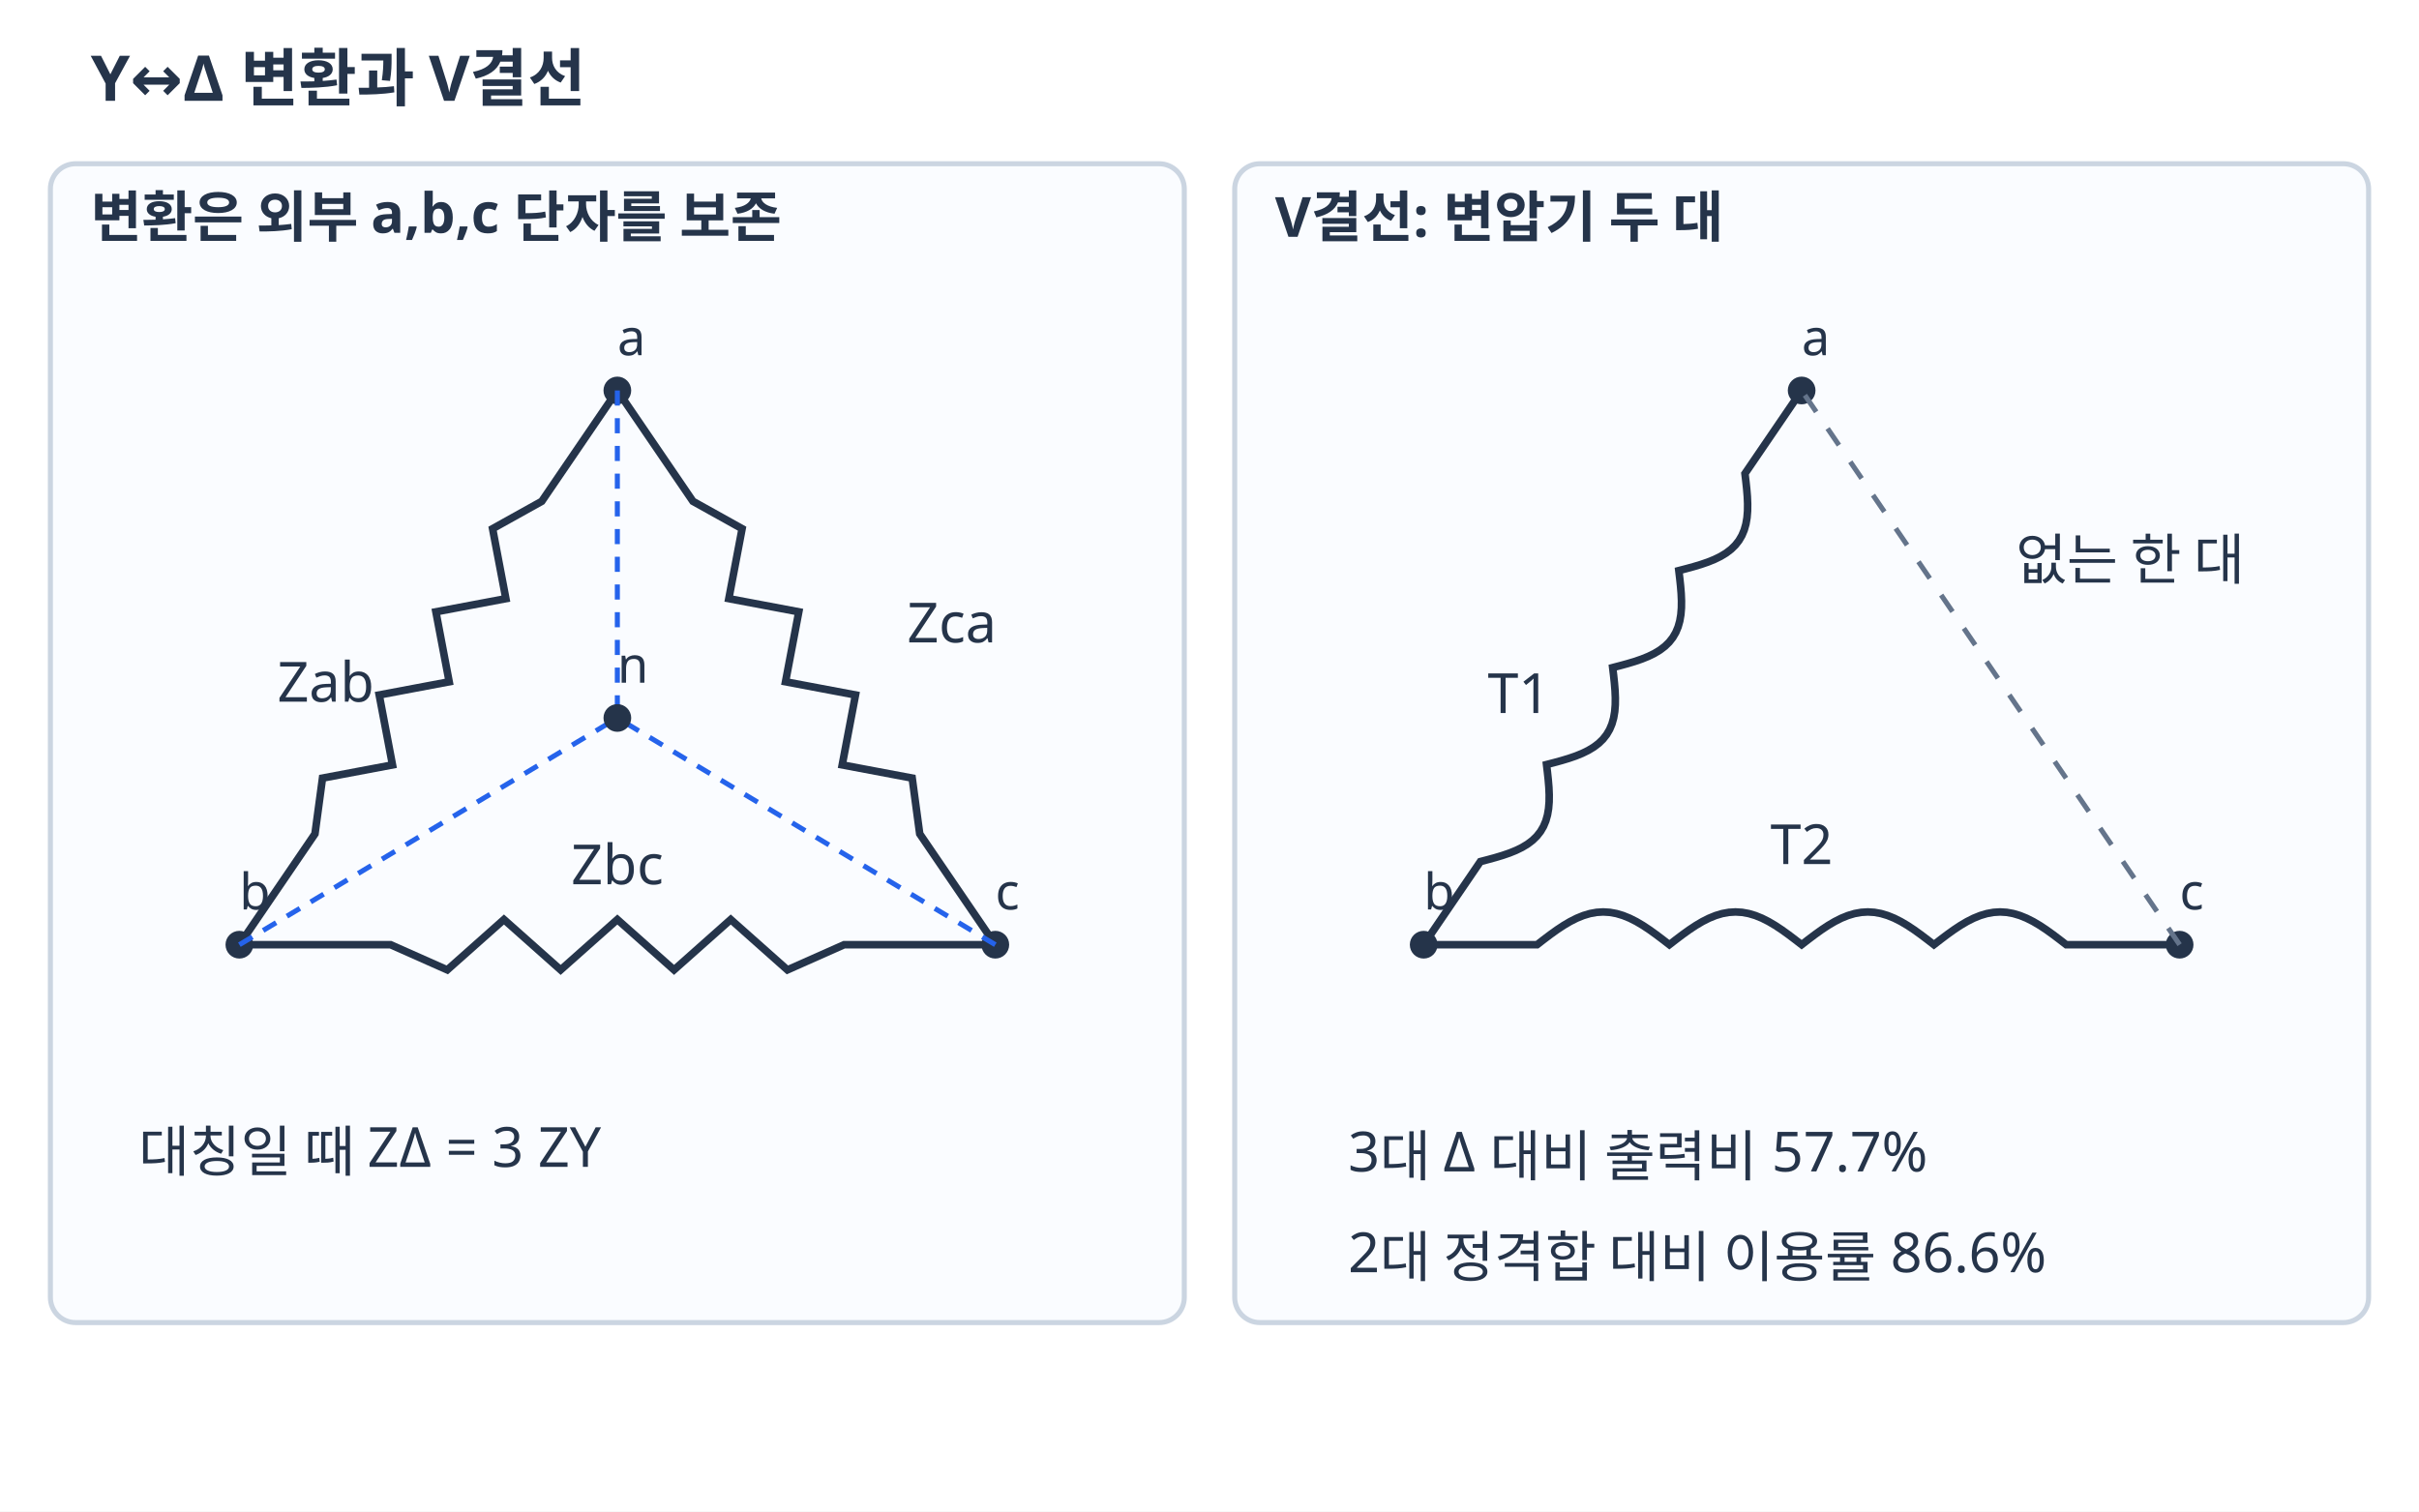
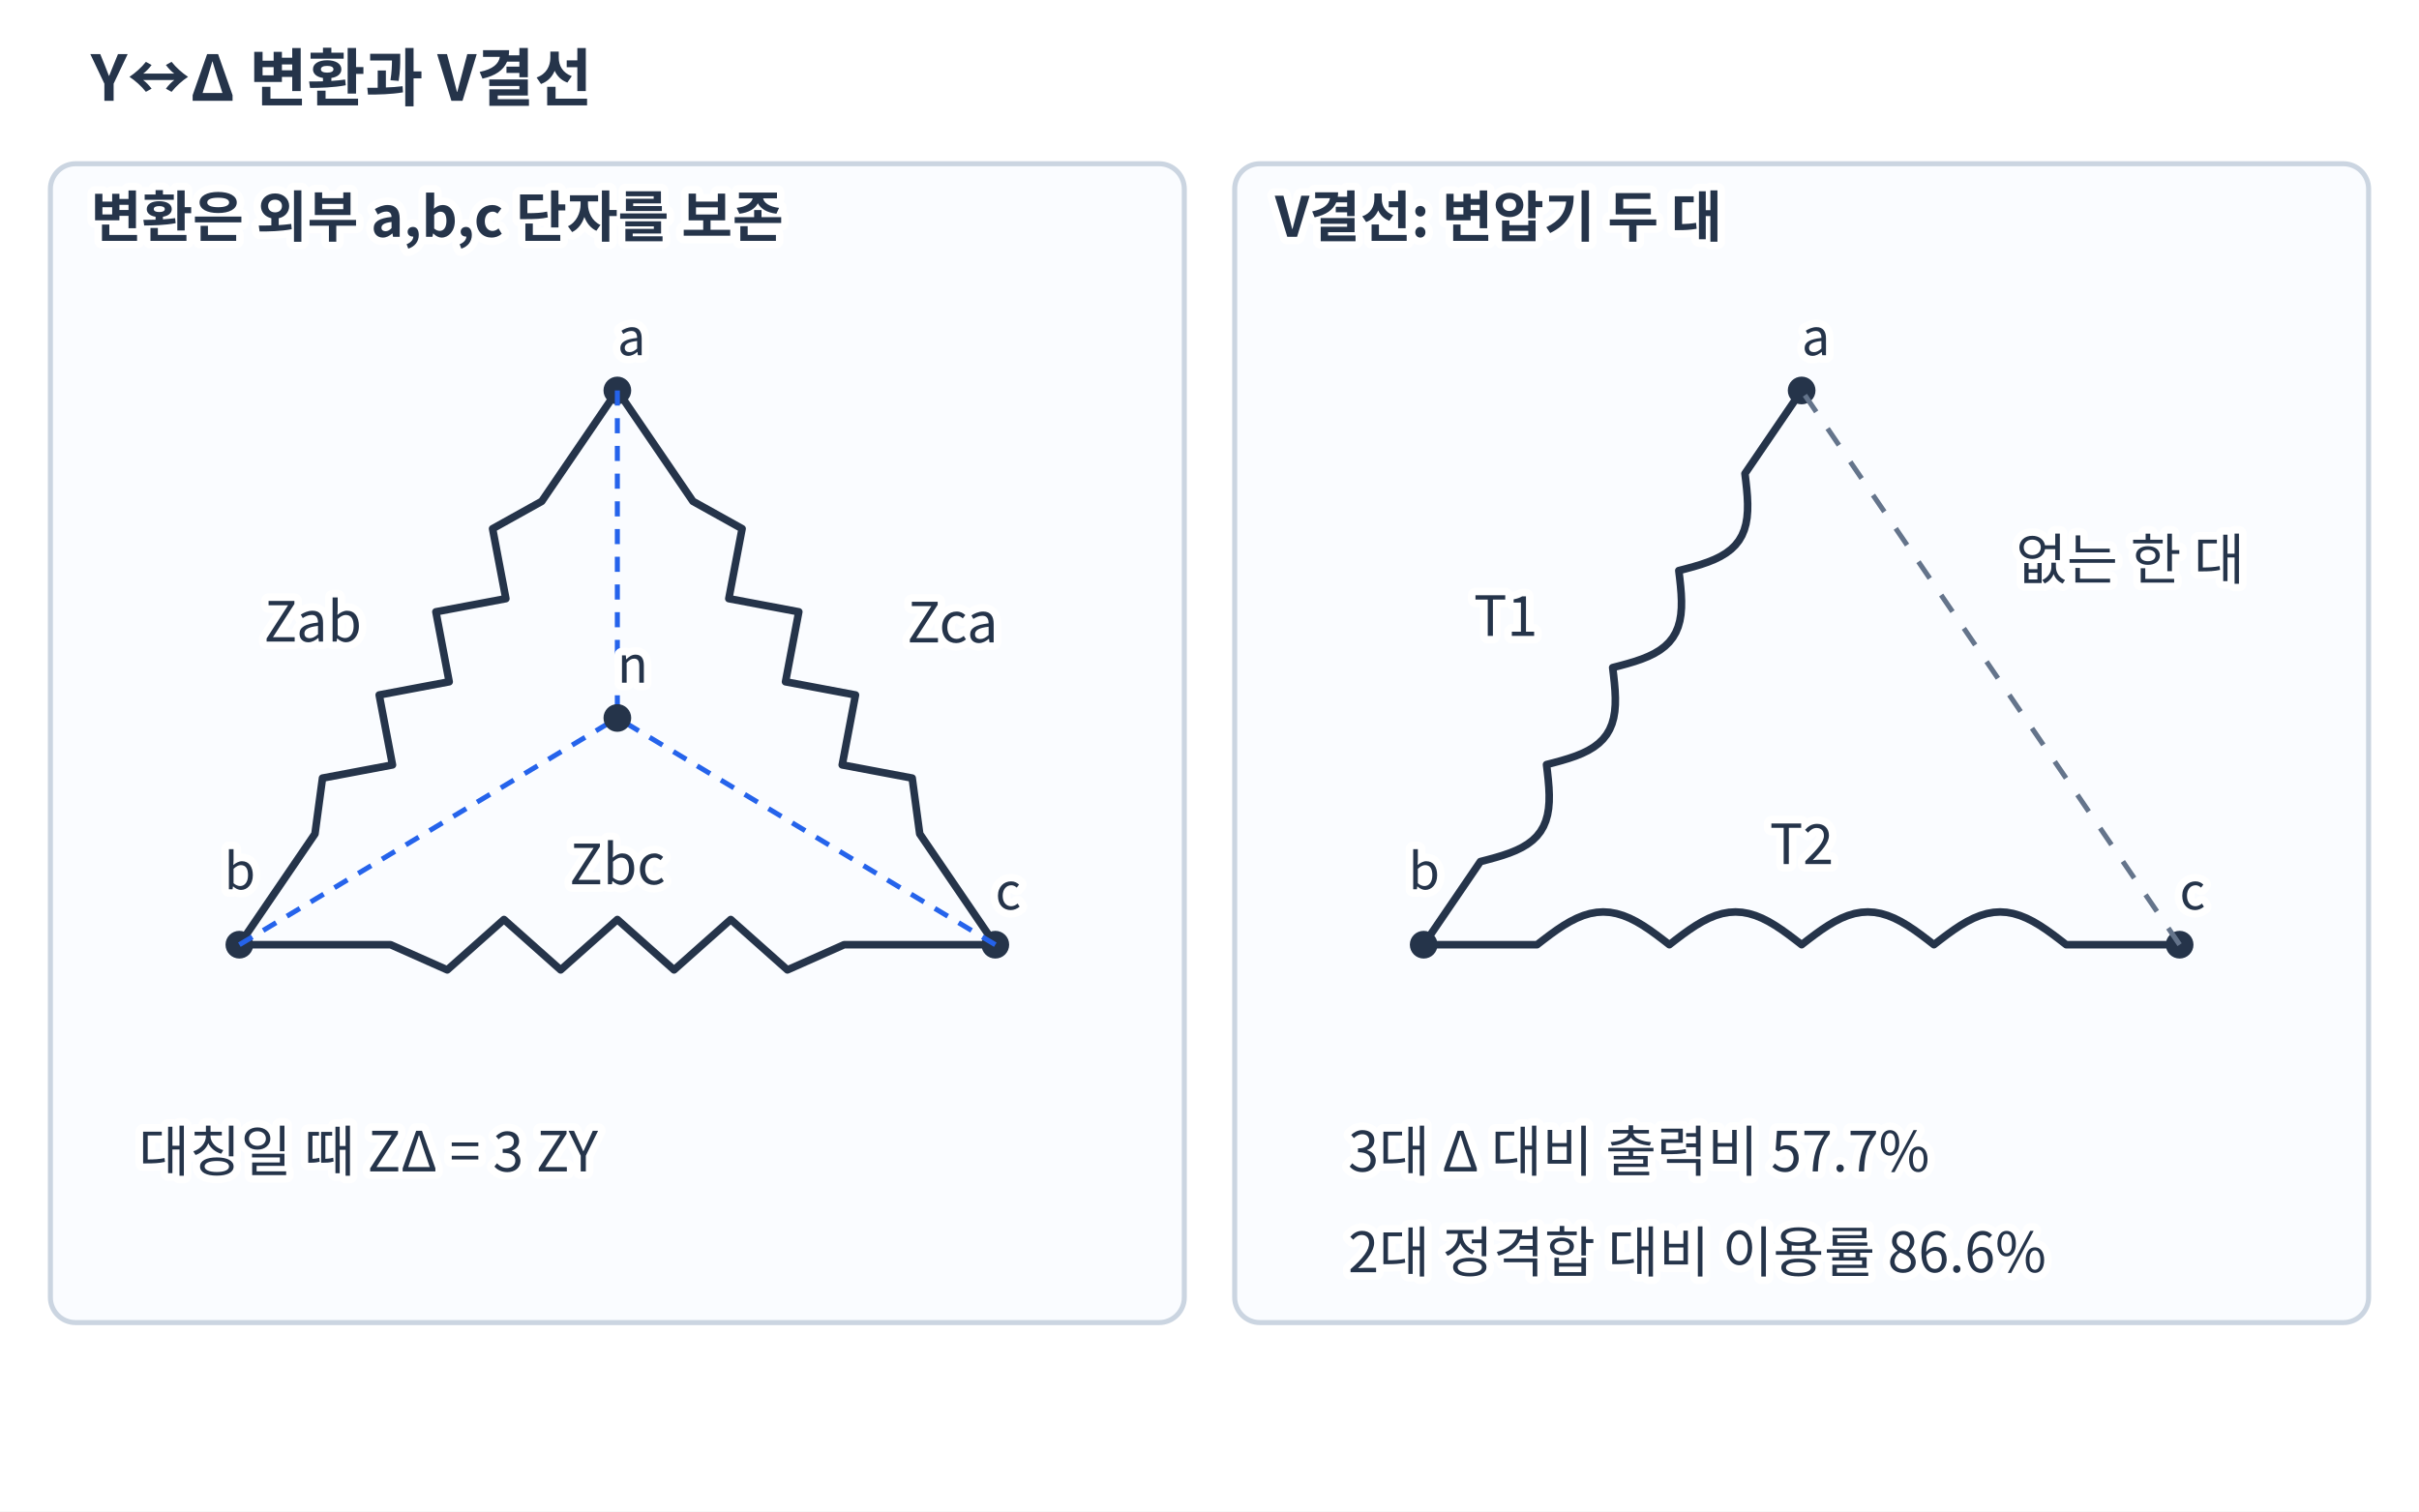
<svg xmlns="http://www.w3.org/2000/svg" width="960" height="600" viewBox="0 0 960 600">
  <rect width="100%" height="100%" fill="white" />
-   <text x="36" y="40" font-family="Noto, Noto Sans KR, Malgun Gothic, sans-serif" font-size="25" fill="#25344A" text-anchor="start" font-weight="700">Y↔Δ 변환과 V결선</text>
  <rect x="20" y="65" width="450" height="460" rx="10" fill="#FAFCFF" stroke="#CBD5E1" stroke-width="2" />
-   <text x="36" y="94" font-family="Noto, Noto Sans KR, Malgun Gothic, sans-serif" font-size="22" fill="#25344A" text-anchor="start" font-weight="700">변환은 외부 a,b,c 단자를 보존</text>
  <circle cx="245" cy="155" r="5" fill="#25344A" stroke="#25344A" stroke-width="1" />
-   <text x="245" y="141" font-family="Noto, Noto Sans KR, Malgun Gothic, sans-serif" font-size="20" fill="#25344A" text-anchor="start" font-weight="400">a</text>
  <circle cx="95" cy="375" r="5" fill="#25344A" stroke="#25344A" stroke-width="1" />
-   <text x="95" y="361" font-family="Noto, Noto Sans KR, Malgun Gothic, sans-serif" font-size="20" fill="#25344A" text-anchor="start" font-weight="400">b</text>
  <circle cx="395" cy="375" r="5" fill="#25344A" stroke="#25344A" stroke-width="1" />
-   <text x="395" y="361" font-family="Noto, Noto Sans KR, Malgun Gothic, sans-serif" font-size="20" fill="#25344A" text-anchor="start" font-weight="400">c</text>
-   <polyline points="245,155 215.0,199.0 195.488,209.867 200.762,237.633 172.988,242.867 178.262,270.633 150.488,275.867 155.762,303.633 127.988,308.867 125.0,331.0 95,375" stroke="#25344A" stroke-width="3" fill="none" />
-   <text x="148.518" y="278.52" font-family="Noto, Noto Sans KR, Malgun Gothic, sans-serif" font-size="22" fill="#25344A" text-anchor="end" font-weight="400">Zab</text>
-   <polyline points="95,375 155.0,375.0 177.5,385.0 200.0,365.0 222.5,385.0 245.0,365.0 267.5,385.0 290.0,365.0 312.5,385.0 335.0,375.0 395,375" stroke="#25344A" stroke-width="3" fill="none" />
-   <text x="245.0" y="351.0" font-family="Noto, Noto Sans KR, Malgun Gothic, sans-serif" font-size="22" fill="#25344A" text-anchor="middle" font-weight="400">Zbc</text>
-   <polyline points="395,375 365.0,331.0 362.012,308.867 334.238,303.633 339.512,275.867 311.738,270.633 317.012,242.867 289.238,237.633 294.512,209.867 275.0,199.0 245,155" stroke="#25344A" stroke-width="3" fill="none" />
-   <text x="360" y="255" font-family="Noto, Noto Sans KR, Malgun Gothic, sans-serif" font-size="22" fill="#25344A" text-anchor="start" font-weight="400">Zca</text>
+   <polyline points="245,155 215.0,199.0 195.488,209.867 200.762,237.633 172.988,242.867 178.262,270.633 150.488,275.867 155.762,303.633 127.988,308.867 125.0,331.0 95,375" stroke="#25344A" stroke-width="3" fill="none" stroke-linecap="round" stroke-linejoin="round" />
+   <polyline points="95,375 155.0,375.0 177.5,385.0 200.0,365.0 222.5,385.0 245.0,365.0 267.5,385.0 290.0,365.0 312.5,385.0 335.0,375.0 395,375" stroke="#25344A" stroke-width="3" fill="none" stroke-linecap="round" stroke-linejoin="round" />
+   <polyline points="395,375 365.0,331.0 362.012,308.867 334.238,303.633 339.512,275.867 311.738,270.633 317.012,242.867 289.238,237.633 294.512,209.867 275.0,199.0 245,155" stroke="#25344A" stroke-width="3" fill="none" stroke-linecap="round" stroke-linejoin="round" />
  <line x1="245" y1="155" x2="245" y2="285" stroke="#2563EB" stroke-width="2" stroke-dasharray="6 5" />
  <line x1="95" y1="375" x2="245" y2="285" stroke="#2563EB" stroke-width="2" stroke-dasharray="6 5" />
  <line x1="395" y1="375" x2="245" y2="285" stroke="#2563EB" stroke-width="2" stroke-dasharray="6 5" />
  <circle cx="245" cy="285" r="5" fill="#25344A" stroke="#25344A" stroke-width="1" />
-   <text x="245" y="271" font-family="Noto, Noto Sans KR, Malgun Gothic, sans-serif" font-size="20" fill="#25344A" text-anchor="start" font-weight="400">n</text>
-   <text x="55" y="465" font-family="Noto, Noto Sans KR, Malgun Gothic, sans-serif" font-size="22" fill="#25344A" text-anchor="start" font-weight="400">대칭일 때 ZΔ = 3 ZY</text>
  <rect x="490" y="65" width="450" height="460" rx="10" fill="#FAFCFF" stroke="#CBD5E1" stroke-width="2" />
-   <text x="506" y="94" font-family="Noto, Noto Sans KR, Malgun Gothic, sans-serif" font-size="22" fill="#25344A" text-anchor="start" font-weight="700">V결선: 변압기 두 대</text>
  <circle cx="715" cy="155" r="5" fill="#25344A" stroke="#25344A" stroke-width="1" />
-   <text x="715" y="141" font-family="Noto, Noto Sans KR, Malgun Gothic, sans-serif" font-size="20" fill="#25344A" text-anchor="start" font-weight="400">a</text>
  <circle cx="565" cy="375" r="5" fill="#25344A" stroke="#25344A" stroke-width="1" />
-   <text x="565" y="361" font-family="Noto, Noto Sans KR, Malgun Gothic, sans-serif" font-size="20" fill="#25344A" text-anchor="start" font-weight="400">b</text>
  <circle cx="865" cy="375" r="5" fill="#25344A" stroke="#25344A" stroke-width="1" />
-   <text x="865" y="361" font-family="Noto, Noto Sans KR, Malgun Gothic, sans-serif" font-size="20" fill="#25344A" text-anchor="start" font-weight="400">c</text>
-   <polyline points="715.0,155.0 692.5,188.0 692.5,188.0 692.868,191.071 693.194,194.113 693.439,197.1 693.563,200.005 693.533,202.803 693.315,205.475 692.883,208 692.215,210.365 691.296,212.558 690.116,214.573 688.671,216.408 686.965,218.065 685.008,219.55 682.815,220.875 680.408,222.053 677.813,223.105 675.064,224.05 672.194,224.913 669.243,225.721 666.25,226.5 666.618,229.571 666.944,232.613 667.189,235.6 667.313,238.505 667.283,241.303 667.065,243.975 666.633,246.5 665.965,248.865 665.046,251.058 663.866,253.073 662.421,254.908 660.715,256.565 658.758,258.05 656.565,259.375 654.158,260.553 651.563,261.605 648.814,262.55 645.944,263.413 642.993,264.221 640.0,265.0 640.368,268.071 640.694,271.113 640.939,274.1 641.063,277.005 641.033,279.803 640.815,282.475 640.383,285 639.715,287.365 638.796,289.558 637.616,291.573 636.171,293.408 634.465,295.065 632.508,296.55 630.315,297.875 627.908,299.053 625.313,300.105 622.564,301.05 619.694,301.913 616.743,302.721 613.75,303.5 614.118,306.571 614.444,309.613 614.689,312.6 614.813,315.505 614.783,318.303 614.565,320.975 614.133,323.5 613.465,325.865 612.546,328.058 611.366,330.073 609.921,331.908 608.215,333.565 606.258,335.05 604.065,336.375 601.658,337.553 599.063,338.605 596.314,339.55 593.444,340.413 590.493,341.221 587.5,342.0 565.0,375.0" stroke="#25344A" stroke-width="3" fill="none" />
-   <text x="615.213" y="283.027" font-family="Noto, Noto Sans KR, Malgun Gothic, sans-serif" font-size="22" fill="#25344A" text-anchor="end" font-weight="400">T1</text>
-   <polyline points="565.0,375.0 610.0,375.0 610.0,375.0 612.625,372.966 615.25,370.983 617.875,369.098 620.5,367.359 623.125,365.808 625.75,364.483 628.375,363.417 631.0,362.636 633.625,362.16 636.25,362.0 638.875,362.16 641.5,362.636 644.125,363.417 646.75,364.483 649.375,365.808 652.0,367.359 654.625,369.098 657.25,370.983 659.875,372.966 662.5,375.0 665.125,372.966 667.75,370.983 670.375,369.098 673.0,367.359 675.625,365.808 678.25,364.483 680.875,363.417 683.5,362.636 686.125,362.16 688.75,362.0 691.375,362.16 694.0,362.636 696.625,363.417 699.25,364.483 701.875,365.808 704.5,367.359 707.125,369.098 709.75,370.983 712.375,372.966 715.0,375.0 717.625,372.966 720.25,370.983 722.875,369.098 725.5,367.359 728.125,365.808 730.75,364.483 733.375,363.417 736.0,362.636 738.625,362.16 741.25,362.0 743.875,362.16 746.5,362.636 749.125,363.417 751.75,364.483 754.375,365.808 757.0,367.359 759.625,369.098 762.25,370.983 764.875,372.966 767.5,375.0 770.125,372.966 772.75,370.983 775.375,369.098 778.0,367.359 780.625,365.808 783.25,364.483 785.875,363.417 788.5,362.636 791.125,362.16 793.75,362.0 796.375,362.16 799.0,362.636 801.625,363.417 804.25,364.483 806.875,365.808 809.5,367.359 812.125,369.098 814.75,370.983 817.375,372.966 820.0,375.0 865.0,375.0" stroke="#25344A" stroke-width="3" fill="none" />
-   <text x="715.0" y="343.0" font-family="Noto, Noto Sans KR, Malgun Gothic, sans-serif" font-size="22" fill="#25344A" text-anchor="middle" font-weight="400">T2</text>
+   <polyline points="715.0,155.0 692.5,188.0 692.5,188.0 692.868,191.071 693.194,194.113 693.439,197.1 693.563,200.005 693.533,202.803 693.315,205.475 692.883,208 692.215,210.365 691.296,212.558 690.116,214.573 688.671,216.408 686.965,218.065 685.008,219.55 682.815,220.875 680.408,222.053 677.813,223.105 675.064,224.05 672.194,224.913 669.243,225.721 666.25,226.5 666.618,229.571 666.944,232.613 667.189,235.6 667.313,238.505 667.283,241.303 667.065,243.975 666.633,246.5 665.965,248.865 665.046,251.058 663.866,253.073 662.421,254.908 660.715,256.565 658.758,258.05 656.565,259.375 654.158,260.553 651.563,261.605 648.814,262.55 645.944,263.413 642.993,264.221 640.0,265.0 640.368,268.071 640.694,271.113 640.939,274.1 641.063,277.005 641.033,279.803 640.815,282.475 640.383,285 639.715,287.365 638.796,289.558 637.616,291.573 636.171,293.408 634.465,295.065 632.508,296.55 630.315,297.875 627.908,299.053 625.313,300.105 622.564,301.05 619.694,301.913 616.743,302.721 613.75,303.5 614.118,306.571 614.444,309.613 614.689,312.6 614.813,315.505 614.783,318.303 614.565,320.975 614.133,323.5 613.465,325.865 612.546,328.058 611.366,330.073 609.921,331.908 608.215,333.565 606.258,335.05 604.065,336.375 601.658,337.553 599.063,338.605 596.314,339.55 593.444,340.413 590.493,341.221 587.5,342.0 565.0,375.0" stroke="#25344A" stroke-width="3" fill="none" stroke-linecap="round" stroke-linejoin="round" />
+   <polyline points="565.0,375.0 610.0,375.0 610.0,375.0 612.625,372.966 615.25,370.983 617.875,369.098 620.5,367.359 623.125,365.808 625.75,364.483 628.375,363.417 631.0,362.636 633.625,362.16 636.25,362.0 638.875,362.16 641.5,362.636 644.125,363.417 646.75,364.483 649.375,365.808 652.0,367.359 654.625,369.098 657.25,370.983 659.875,372.966 662.5,375.0 665.125,372.966 667.75,370.983 670.375,369.098 673.0,367.359 675.625,365.808 678.25,364.483 680.875,363.417 683.5,362.636 686.125,362.16 688.75,362.0 691.375,362.16 694.0,362.636 696.625,363.417 699.25,364.483 701.875,365.808 704.5,367.359 707.125,369.098 709.75,370.983 712.375,372.966 715.0,375.0 717.625,372.966 720.25,370.983 722.875,369.098 725.5,367.359 728.125,365.808 730.75,364.483 733.375,363.417 736.0,362.636 738.625,362.16 741.25,362.0 743.875,362.16 746.5,362.636 749.125,363.417 751.75,364.483 754.375,365.808 757.0,367.359 759.625,369.098 762.25,370.983 764.875,372.966 767.5,375.0 770.125,372.966 772.75,370.983 775.375,369.098 778.0,367.359 780.625,365.808 783.25,364.483 785.875,363.417 788.5,362.636 791.125,362.16 793.75,362.0 796.375,362.16 799.0,362.636 801.625,363.417 804.25,364.483 806.875,365.808 809.5,367.359 812.125,369.098 814.75,370.983 817.375,372.966 820.0,375.0 865.0,375.0" stroke="#25344A" stroke-width="3" fill="none" stroke-linecap="round" stroke-linejoin="round" />
  <line x1="865" y1="375" x2="715" y2="155" stroke="#64748B" stroke-width="2" stroke-dasharray="8 8" />
-   <text x="800" y="230" font-family="Noto, Noto Sans KR, Malgun Gothic, sans-serif" font-size="22" fill="#25344A" text-anchor="start" font-weight="400">없는 한 대</text>
-   <text x="535" y="465" font-family="Noto, Noto Sans KR, Malgun Gothic, sans-serif" font-size="22" fill="#25344A" text-anchor="start" font-weight="400">3대 Δ 대비 출력비 57.7%</text>
-   <text x="535" y="505" font-family="Noto, Noto Sans KR, Malgun Gothic, sans-serif" font-size="22" fill="#25344A" text-anchor="start" font-weight="400">2대 정격합 대비 이용률 86.6%</text>
+   <text x="36" y="40" font-family="Noto, Noto Sans KR, Noto Sans CJK KR, Source Han Sans K, Apple SD Gothic Neo, Malgun Gothic, sans-serif" font-size="25" text-anchor="start" font-weight="700" fill="white" stroke="white" stroke-width="6" stroke-linejoin="round" aria-hidden="true">Y↔Δ 변환과 V결선</text>
+   <text x="36" y="40" font-family="Noto, Noto Sans KR, Noto Sans CJK KR, Source Han Sans K, Apple SD Gothic Neo, Malgun Gothic, sans-serif" font-size="25" text-anchor="start" font-weight="700" fill="#25344A">Y↔Δ 변환과 V결선</text>
+   <text x="36" y="94" font-family="Noto, Noto Sans KR, Noto Sans CJK KR, Source Han Sans K, Apple SD Gothic Neo, Malgun Gothic, sans-serif" font-size="22" text-anchor="start" font-weight="700" fill="white" stroke="white" stroke-width="6" stroke-linejoin="round" aria-hidden="true">변환은 외부 a,b,c 단자를 보존</text>
+   <text x="36" y="94" font-family="Noto, Noto Sans KR, Noto Sans CJK KR, Source Han Sans K, Apple SD Gothic Neo, Malgun Gothic, sans-serif" font-size="22" text-anchor="start" font-weight="700" fill="#25344A">변환은 외부 a,b,c 단자를 보존</text>
+   <text x="245" y="141" font-family="Noto, Noto Sans KR, Noto Sans CJK KR, Source Han Sans K, Apple SD Gothic Neo, Malgun Gothic, sans-serif" font-size="20" text-anchor="start" font-weight="400" fill="white" stroke="white" stroke-width="6" stroke-linejoin="round" aria-hidden="true">a</text>
+   <text x="245" y="141" font-family="Noto, Noto Sans KR, Noto Sans CJK KR, Source Han Sans K, Apple SD Gothic Neo, Malgun Gothic, sans-serif" font-size="20" text-anchor="start" font-weight="400" fill="#25344A">a</text>
+   <text x="89" y="353" font-family="Noto, Noto Sans KR, Noto Sans CJK KR, Source Han Sans K, Apple SD Gothic Neo, Malgun Gothic, sans-serif" font-size="20" text-anchor="start" font-weight="400" fill="white" stroke="white" stroke-width="6" stroke-linejoin="round" aria-hidden="true">b</text>
+   <text x="89" y="353" font-family="Noto, Noto Sans KR, Noto Sans CJK KR, Source Han Sans K, Apple SD Gothic Neo, Malgun Gothic, sans-serif" font-size="20" text-anchor="start" font-weight="400" fill="#25344A">b</text>
+   <text x="395" y="361" font-family="Noto, Noto Sans KR, Noto Sans CJK KR, Source Han Sans K, Apple SD Gothic Neo, Malgun Gothic, sans-serif" font-size="20" text-anchor="start" font-weight="400" fill="white" stroke="white" stroke-width="6" stroke-linejoin="round" aria-hidden="true">c</text>
+   <text x="395" y="361" font-family="Noto, Noto Sans KR, Noto Sans CJK KR, Source Han Sans K, Apple SD Gothic Neo, Malgun Gothic, sans-serif" font-size="20" text-anchor="start" font-weight="400" fill="#25344A">c</text>
+   <text x="143.561" y="254.673" font-family="Noto, Noto Sans KR, Noto Sans CJK KR, Source Han Sans K, Apple SD Gothic Neo, Malgun Gothic, sans-serif" font-size="22" text-anchor="end" font-weight="400" fill="white" stroke="white" stroke-width="6" stroke-linejoin="round" aria-hidden="true">Zab</text>
+   <text x="143.561" y="254.673" font-family="Noto, Noto Sans KR, Noto Sans CJK KR, Source Han Sans K, Apple SD Gothic Neo, Malgun Gothic, sans-serif" font-size="22" text-anchor="end" font-weight="400" fill="#25344A">Zab</text>
+   <text x="245.0" y="351.0" font-family="Noto, Noto Sans KR, Noto Sans CJK KR, Source Han Sans K, Apple SD Gothic Neo, Malgun Gothic, sans-serif" font-size="22" text-anchor="middle" font-weight="400" fill="white" stroke="white" stroke-width="6" stroke-linejoin="round" aria-hidden="true">Zbc</text>
+   <text x="245.0" y="351.0" font-family="Noto, Noto Sans KR, Noto Sans CJK KR, Source Han Sans K, Apple SD Gothic Neo, Malgun Gothic, sans-serif" font-size="22" text-anchor="middle" font-weight="400" fill="#25344A">Zbc</text>
+   <text x="360" y="255" font-family="Noto, Noto Sans KR, Noto Sans CJK KR, Source Han Sans K, Apple SD Gothic Neo, Malgun Gothic, sans-serif" font-size="22" text-anchor="start" font-weight="400" fill="white" stroke="white" stroke-width="6" stroke-linejoin="round" aria-hidden="true">Zca</text>
+   <text x="360" y="255" font-family="Noto, Noto Sans KR, Noto Sans CJK KR, Source Han Sans K, Apple SD Gothic Neo, Malgun Gothic, sans-serif" font-size="22" text-anchor="start" font-weight="400" fill="#25344A">Zca</text>
+   <text x="245" y="271" font-family="Noto, Noto Sans KR, Noto Sans CJK KR, Source Han Sans K, Apple SD Gothic Neo, Malgun Gothic, sans-serif" font-size="20" text-anchor="start" font-weight="400" fill="white" stroke="white" stroke-width="6" stroke-linejoin="round" aria-hidden="true">n</text>
+   <text x="245" y="271" font-family="Noto, Noto Sans KR, Noto Sans CJK KR, Source Han Sans K, Apple SD Gothic Neo, Malgun Gothic, sans-serif" font-size="20" text-anchor="start" font-weight="400" fill="#25344A">n</text>
+   <text x="55" y="465" font-family="Noto, Noto Sans KR, Noto Sans CJK KR, Source Han Sans K, Apple SD Gothic Neo, Malgun Gothic, sans-serif" font-size="22" text-anchor="start" font-weight="400" fill="white" stroke="white" stroke-width="6" stroke-linejoin="round" aria-hidden="true">대칭일 때 ZΔ = 3 ZY</text>
+   <text x="55" y="465" font-family="Noto, Noto Sans KR, Noto Sans CJK KR, Source Han Sans K, Apple SD Gothic Neo, Malgun Gothic, sans-serif" font-size="22" text-anchor="start" font-weight="400" fill="#25344A">대칭일 때 ZΔ = 3 ZY</text>
+   <text x="506" y="94" font-family="Noto, Noto Sans KR, Noto Sans CJK KR, Source Han Sans K, Apple SD Gothic Neo, Malgun Gothic, sans-serif" font-size="22" text-anchor="start" font-weight="700" fill="white" stroke="white" stroke-width="6" stroke-linejoin="round" aria-hidden="true">V결선: 변압기 두 대</text>
+   <text x="506" y="94" font-family="Noto, Noto Sans KR, Noto Sans CJK KR, Source Han Sans K, Apple SD Gothic Neo, Malgun Gothic, sans-serif" font-size="22" text-anchor="start" font-weight="700" fill="#25344A">V결선: 변압기 두 대</text>
+   <text x="715" y="141" font-family="Noto, Noto Sans KR, Noto Sans CJK KR, Source Han Sans K, Apple SD Gothic Neo, Malgun Gothic, sans-serif" font-size="20" text-anchor="start" font-weight="400" fill="white" stroke="white" stroke-width="6" stroke-linejoin="round" aria-hidden="true">a</text>
+   <text x="715" y="141" font-family="Noto, Noto Sans KR, Noto Sans CJK KR, Source Han Sans K, Apple SD Gothic Neo, Malgun Gothic, sans-serif" font-size="20" text-anchor="start" font-weight="400" fill="#25344A">a</text>
+   <text x="559" y="353" font-family="Noto, Noto Sans KR, Noto Sans CJK KR, Source Han Sans K, Apple SD Gothic Neo, Malgun Gothic, sans-serif" font-size="20" text-anchor="start" font-weight="400" fill="white" stroke="white" stroke-width="6" stroke-linejoin="round" aria-hidden="true">b</text>
+   <text x="559" y="353" font-family="Noto, Noto Sans KR, Noto Sans CJK KR, Source Han Sans K, Apple SD Gothic Neo, Malgun Gothic, sans-serif" font-size="20" text-anchor="start" font-weight="400" fill="#25344A">b</text>
+   <text x="865" y="361" font-family="Noto, Noto Sans KR, Noto Sans CJK KR, Source Han Sans K, Apple SD Gothic Neo, Malgun Gothic, sans-serif" font-size="20" text-anchor="start" font-weight="400" fill="white" stroke="white" stroke-width="6" stroke-linejoin="round" aria-hidden="true">c</text>
+   <text x="865" y="361" font-family="Noto, Noto Sans KR, Noto Sans CJK KR, Source Han Sans K, Apple SD Gothic Neo, Malgun Gothic, sans-serif" font-size="20" text-anchor="start" font-weight="400" fill="#25344A">c</text>
+   <text x="610.256" y="252.42" font-family="Noto, Noto Sans KR, Noto Sans CJK KR, Source Han Sans K, Apple SD Gothic Neo, Malgun Gothic, sans-serif" font-size="22" text-anchor="end" font-weight="400" fill="white" stroke="white" stroke-width="6" stroke-linejoin="round" aria-hidden="true">T1</text>
+   <text x="610.256" y="252.42" font-family="Noto, Noto Sans KR, Noto Sans CJK KR, Source Han Sans K, Apple SD Gothic Neo, Malgun Gothic, sans-serif" font-size="22" text-anchor="end" font-weight="400" fill="#25344A">T1</text>
+   <text x="715.0" y="343.0" font-family="Noto, Noto Sans KR, Noto Sans CJK KR, Source Han Sans K, Apple SD Gothic Neo, Malgun Gothic, sans-serif" font-size="22" text-anchor="middle" font-weight="400" fill="white" stroke="white" stroke-width="6" stroke-linejoin="round" aria-hidden="true">T2</text>
+   <text x="715.0" y="343.0" font-family="Noto, Noto Sans KR, Noto Sans CJK KR, Source Han Sans K, Apple SD Gothic Neo, Malgun Gothic, sans-serif" font-size="22" text-anchor="middle" font-weight="400" fill="#25344A">T2</text>
+   <text x="800" y="230" font-family="Noto, Noto Sans KR, Noto Sans CJK KR, Source Han Sans K, Apple SD Gothic Neo, Malgun Gothic, sans-serif" font-size="22" text-anchor="start" font-weight="400" fill="white" stroke="white" stroke-width="6" stroke-linejoin="round" aria-hidden="true">없는 한 대</text>
+   <text x="800" y="230" font-family="Noto, Noto Sans KR, Noto Sans CJK KR, Source Han Sans K, Apple SD Gothic Neo, Malgun Gothic, sans-serif" font-size="22" text-anchor="start" font-weight="400" fill="#25344A">없는 한 대</text>
+   <text x="535" y="465" font-family="Noto, Noto Sans KR, Noto Sans CJK KR, Source Han Sans K, Apple SD Gothic Neo, Malgun Gothic, sans-serif" font-size="22" text-anchor="start" font-weight="400" fill="white" stroke="white" stroke-width="6" stroke-linejoin="round" aria-hidden="true">3대 Δ 대비 출력비 57.7%</text>
+   <text x="535" y="465" font-family="Noto, Noto Sans KR, Noto Sans CJK KR, Source Han Sans K, Apple SD Gothic Neo, Malgun Gothic, sans-serif" font-size="22" text-anchor="start" font-weight="400" fill="#25344A">3대 Δ 대비 출력비 57.7%</text>
+   <text x="535" y="505" font-family="Noto, Noto Sans KR, Noto Sans CJK KR, Source Han Sans K, Apple SD Gothic Neo, Malgun Gothic, sans-serif" font-size="22" text-anchor="start" font-weight="400" fill="white" stroke="white" stroke-width="6" stroke-linejoin="round" aria-hidden="true">2대 정격합 대비 이용률 86.6%</text>
+   <text x="535" y="505" font-family="Noto, Noto Sans KR, Noto Sans CJK KR, Source Han Sans K, Apple SD Gothic Neo, Malgun Gothic, sans-serif" font-size="22" text-anchor="start" font-weight="400" fill="#25344A">2대 정격합 대비 이용률 86.6%</text>
</svg>
